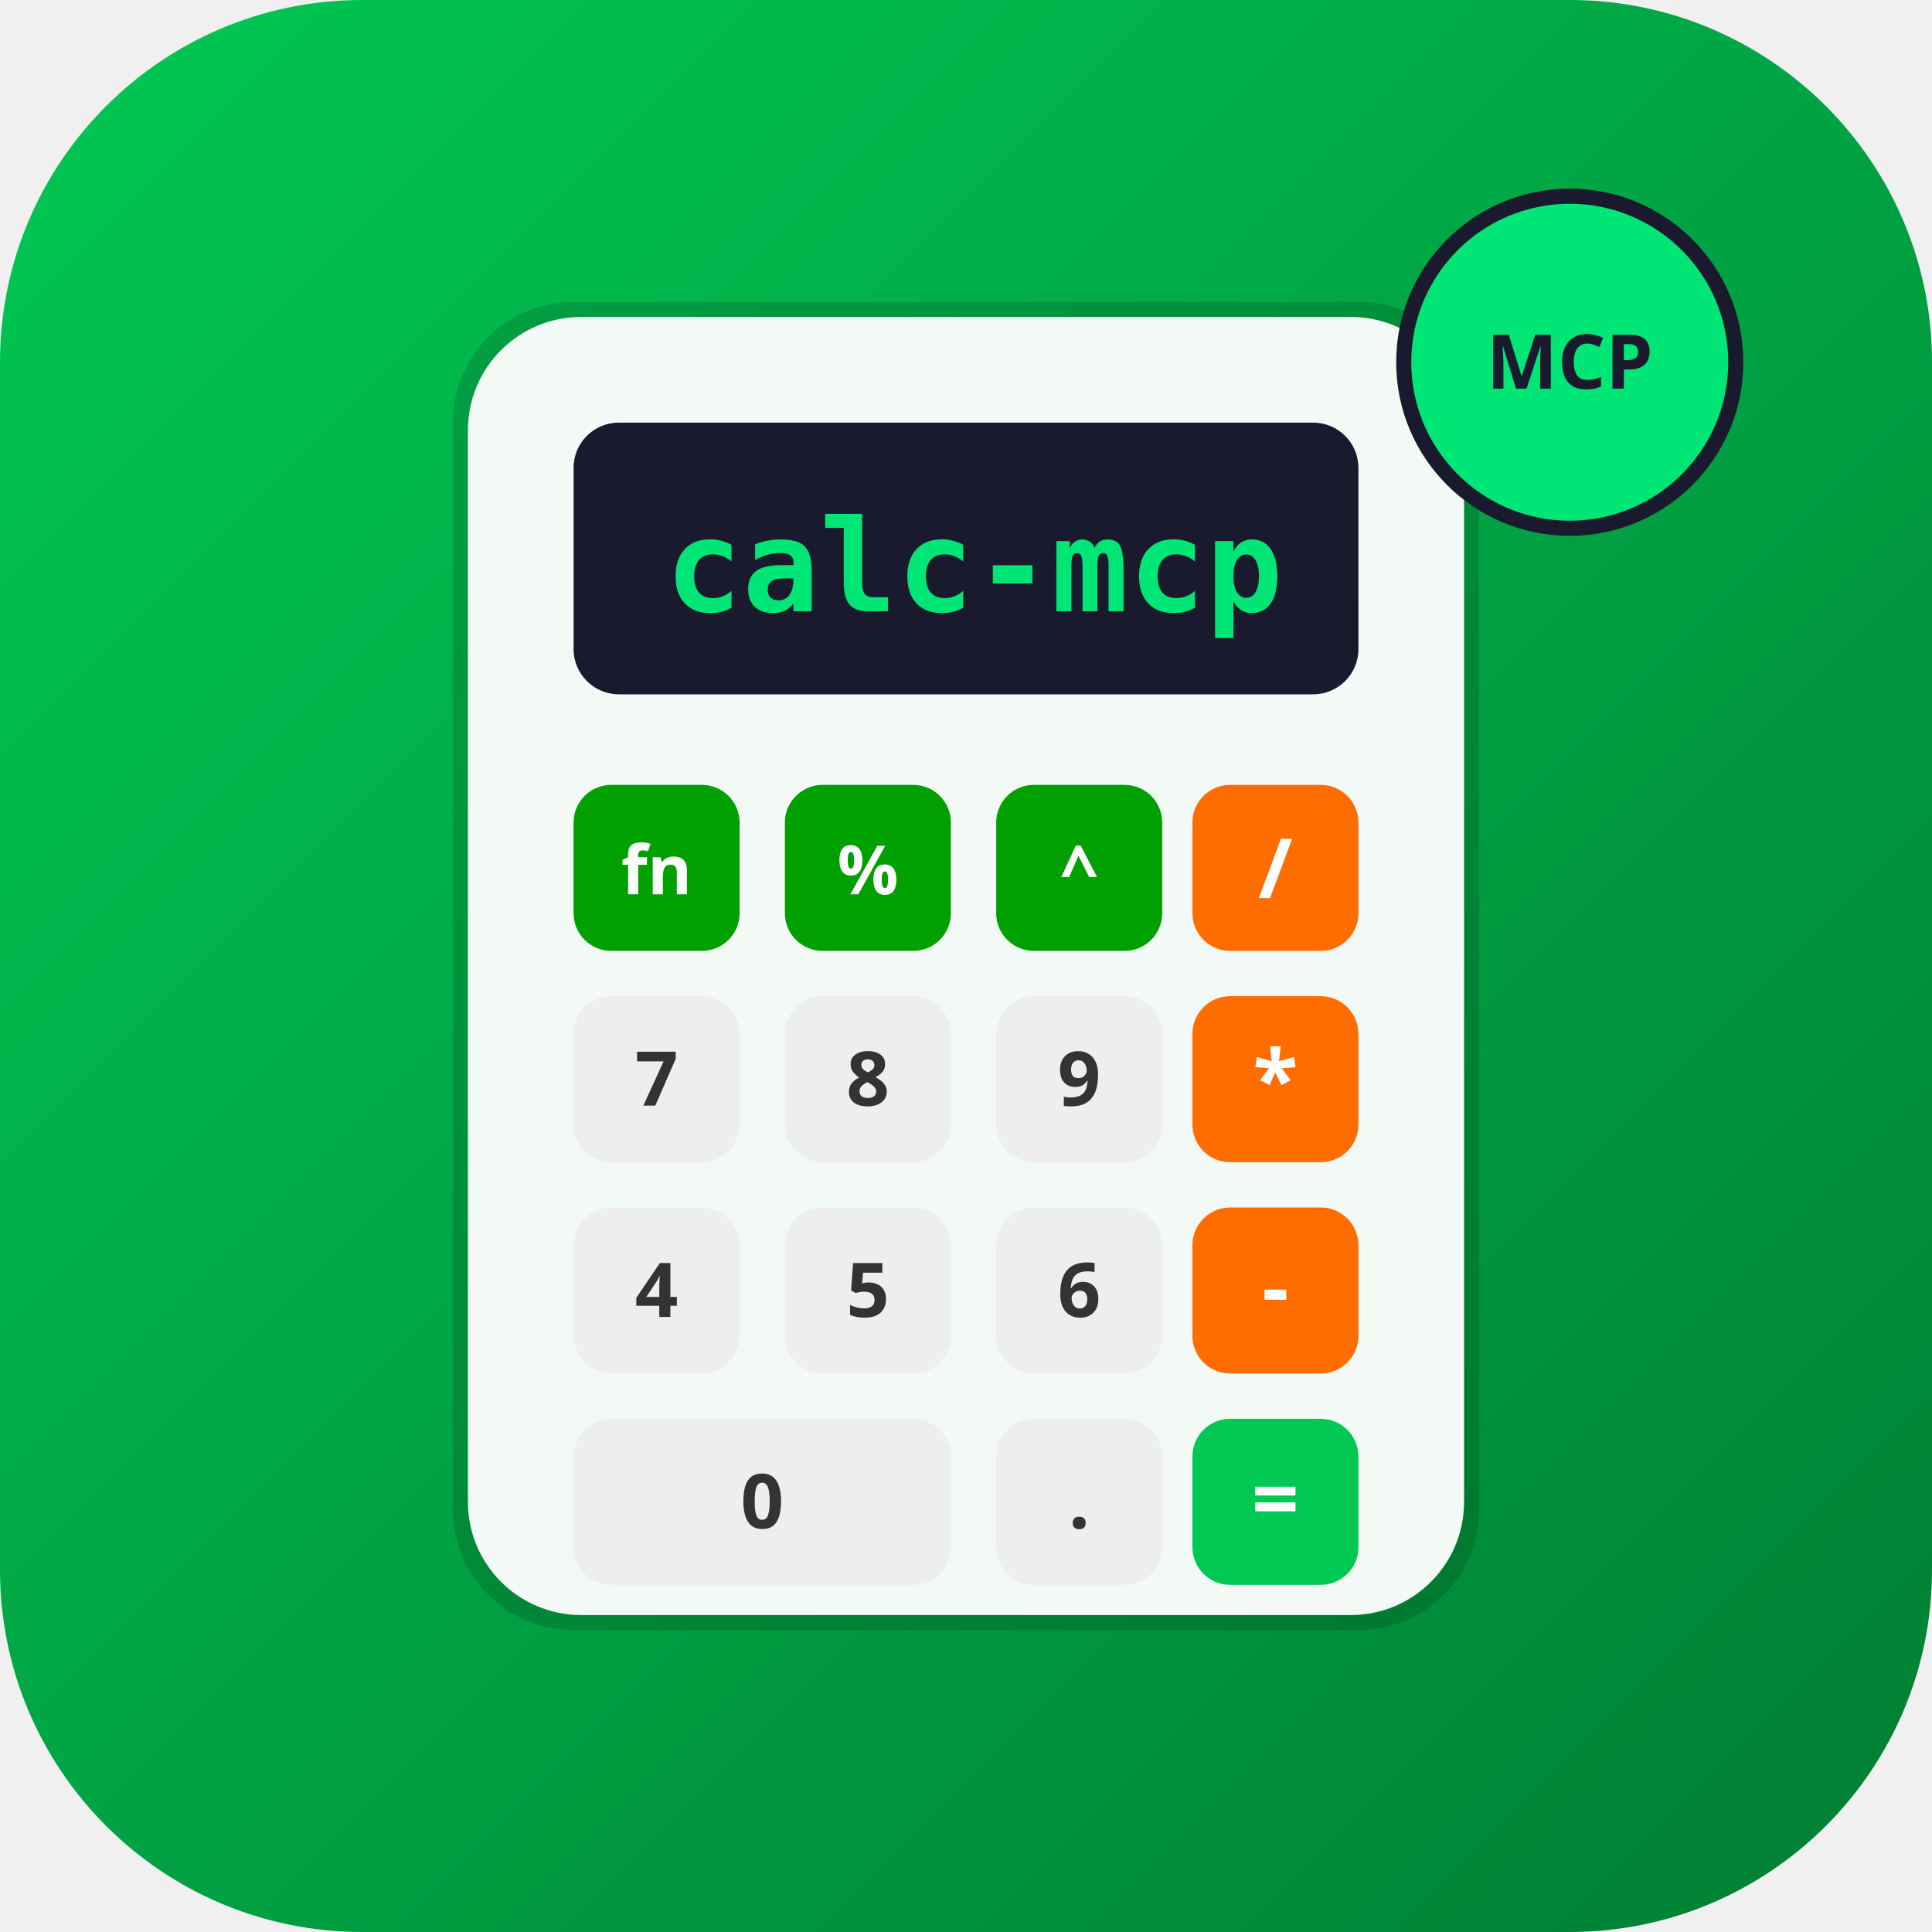
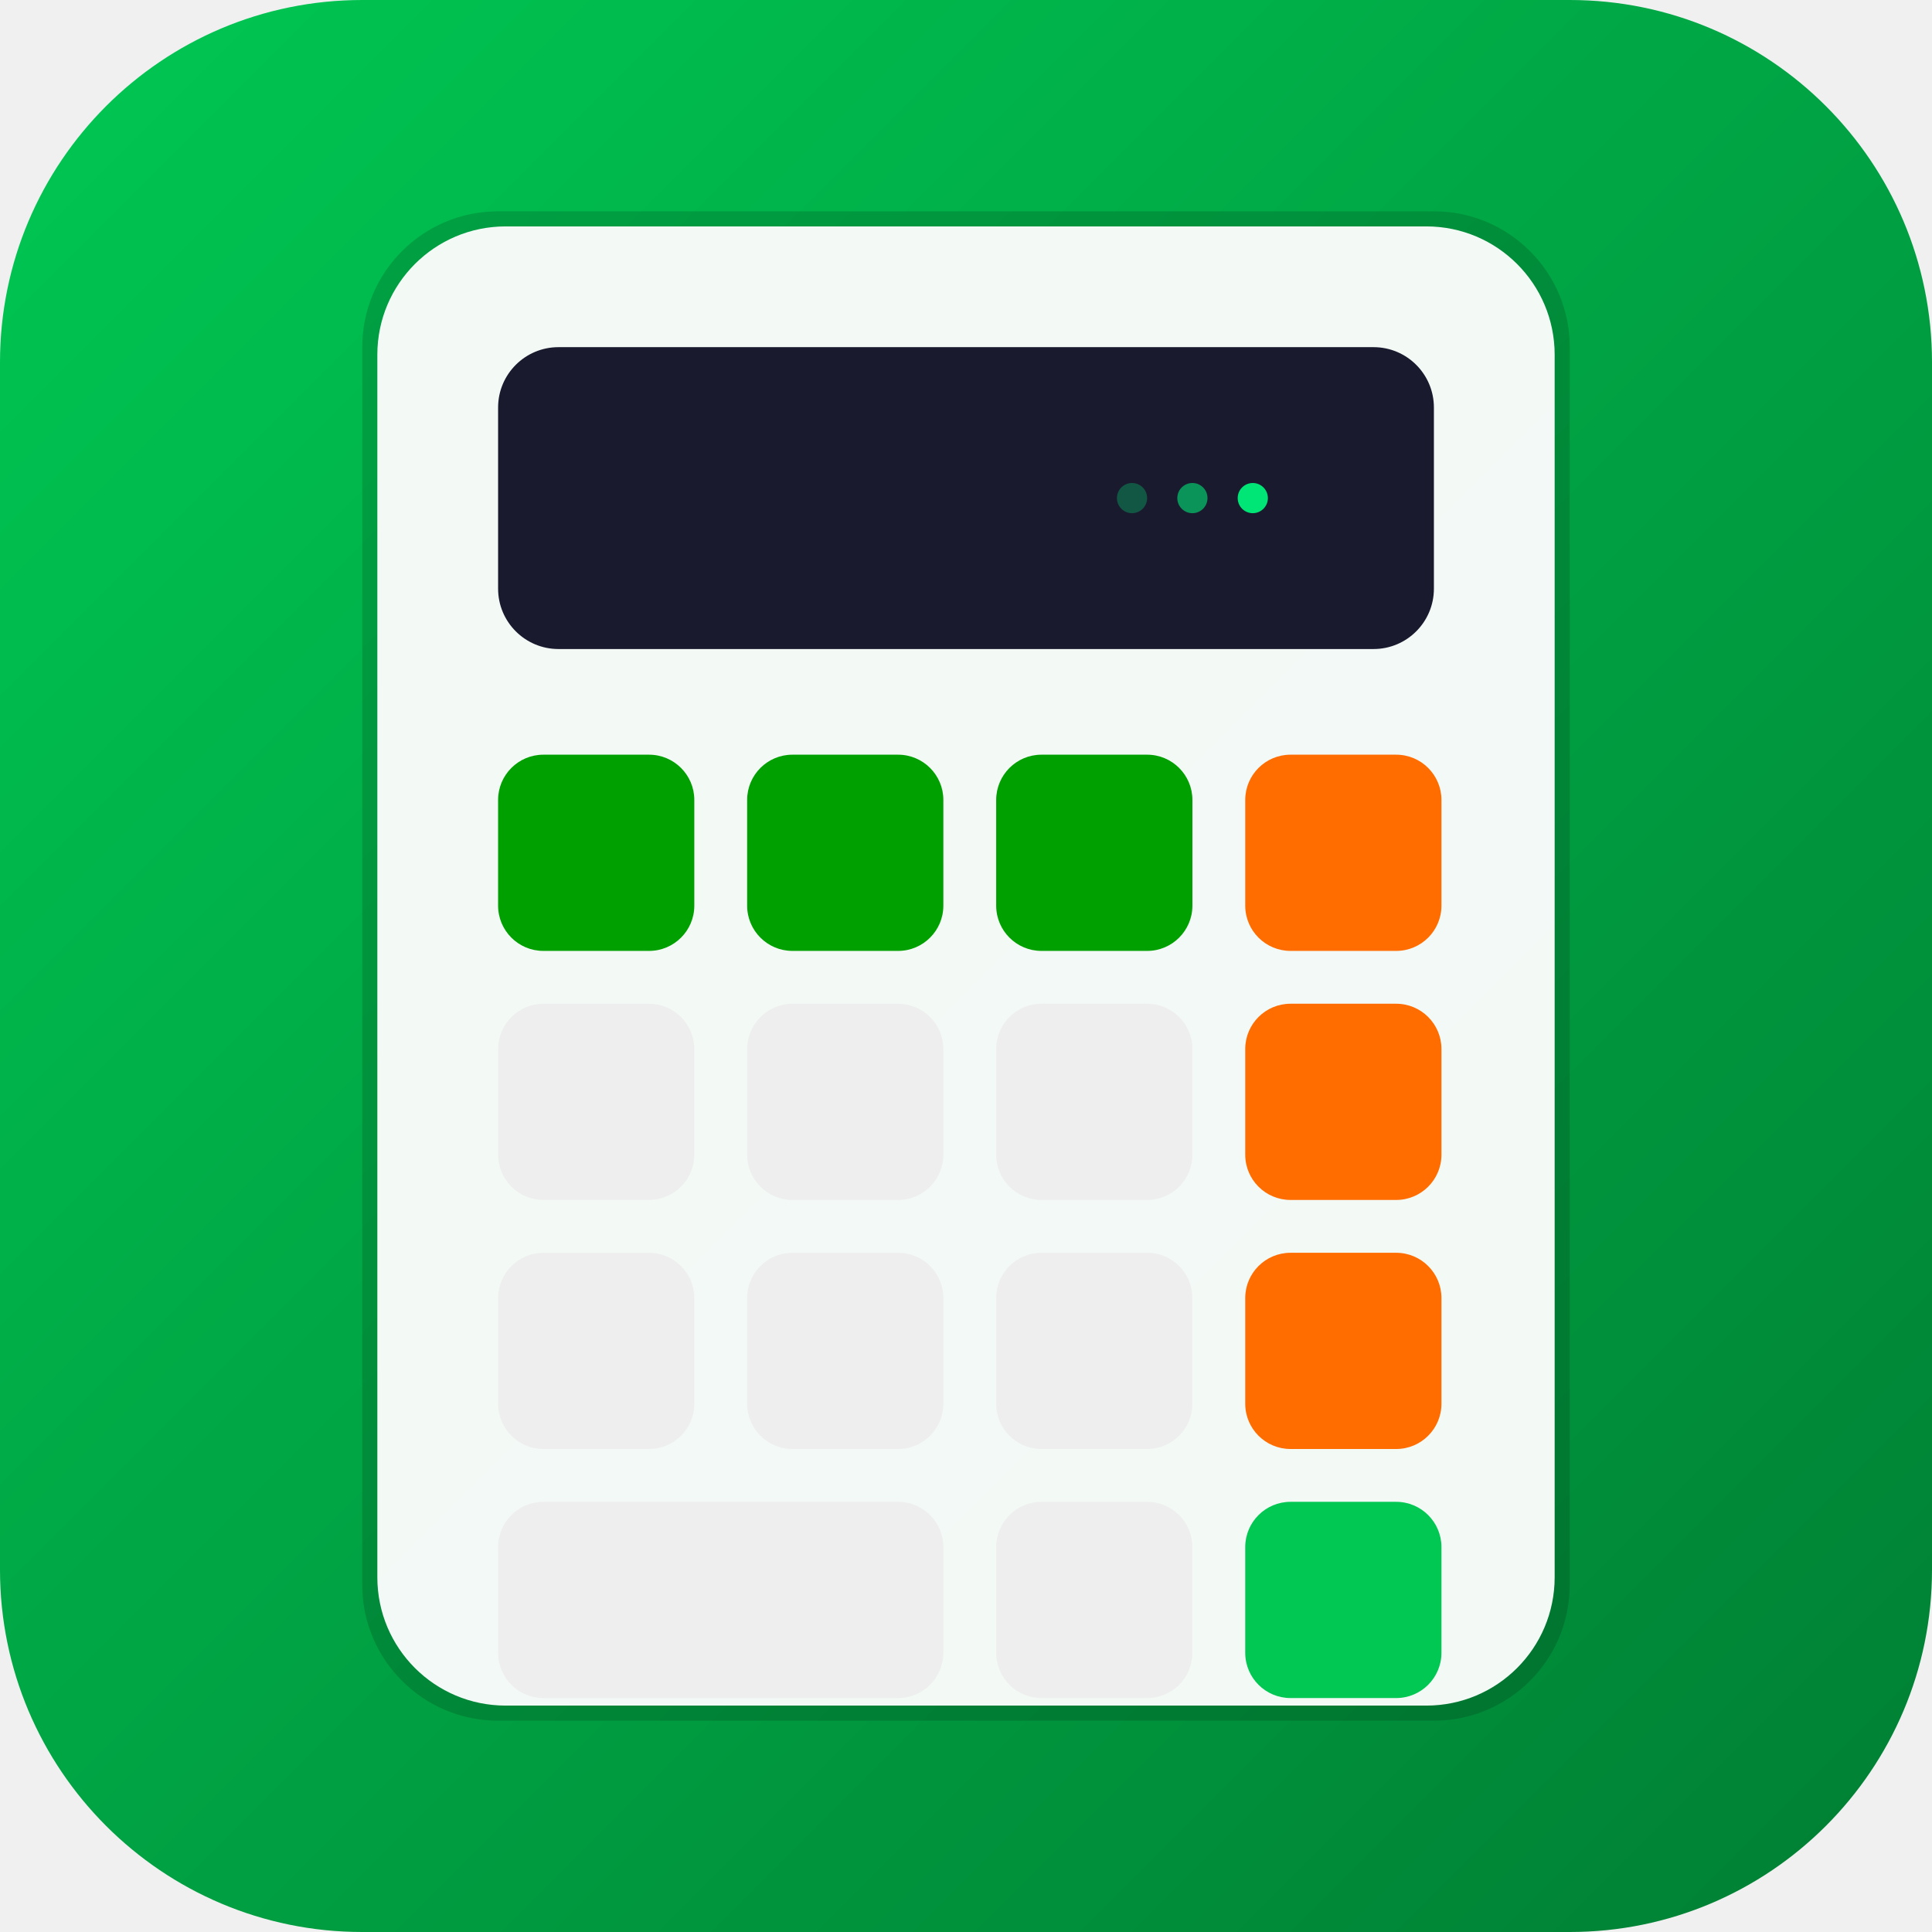
<svg xmlns="http://www.w3.org/2000/svg" viewBox="0 0 512 512">
  <defs>
    <linearGradient id="bg" x1="0%" y1="0%" x2="100%" y2="100%">
      <stop offset="0%" style="stop-color:#00c853" />
      <stop offset="100%" style="stop-color:#007e33" />
    </linearGradient>
  </defs>
  <rect width="512" height="512" rx="96" fill="url(#bg)" />
-   <rect x="120" y="80" width="272" height="352" rx="32" fill="rgba(0,0,0,0.15)" />
-   <rect x="124" y="84" width="264" height="344" rx="30" fill="white" opacity="0.95" />
-   <rect x="152" y="112" width="208" height="72" rx="12" fill="#1a1a2e" />
-   <text x="340" y="162" font-family="monospace" font-size="34" font-weight="bold" fill="#00e676" text-anchor="end">calc-mcp</text>
-   <rect x="152" y="208" width="44" height="44" rx="10" fill="#00a000" />
-   <rect x="208" y="208" width="44" height="44" rx="10" fill="#00a000" />
-   <rect x="264" y="208" width="44" height="44" rx="10" fill="#00a000" />
-   <rect x="316" y="208" width="44" height="44" rx="10" fill="#ff6d00" />
-   <rect x="152" y="264" width="44" height="44" rx="10" fill="#eeeeee" />
-   <rect x="208" y="264" width="44" height="44" rx="10" fill="#eeeeee" />
-   <rect x="264" y="264" width="44" height="44" rx="10" fill="#eeeeee" />
-   <rect x="316" y="264" width="44" height="44" rx="10" fill="#ff6d00" />
-   <rect x="152" y="320" width="44" height="44" rx="10" fill="#eeeeee" />
-   <rect x="208" y="320" width="44" height="44" rx="10" fill="#eeeeee" />
-   <rect x="264" y="320" width="44" height="44" rx="10" fill="#eeeeee" />
-   <rect x="316" y="320" width="44" height="44" rx="10" fill="#ff6d00" />
-   <rect x="152" y="376" width="100" height="44" rx="10" fill="#eeeeee" />
-   <rect x="264" y="376" width="44" height="44" rx="10" fill="#eeeeee" />
-   <rect x="316" y="376" width="44" height="44" rx="10" fill="#00c853" />
-   <text x="174" y="237" font-family="sans-serif" font-size="18" font-weight="bold" fill="white" text-anchor="middle">fn</text>
-   <text x="230" y="237" font-family="sans-serif" font-size="18" font-weight="bold" fill="white" text-anchor="middle">%</text>
-   <text x="286" y="237" font-family="sans-serif" font-size="18" font-weight="bold" fill="white" text-anchor="middle">^</text>
-   <text x="338" y="238" font-family="sans-serif" font-size="22" font-weight="bold" fill="white" text-anchor="middle">/</text>
-   <text x="174" y="293" font-family="sans-serif" font-size="20" font-weight="600" fill="#333" text-anchor="middle">7</text>
-   <text x="230" y="293" font-family="sans-serif" font-size="20" font-weight="600" fill="#333" text-anchor="middle">8</text>
-   <text x="286" y="293" font-family="sans-serif" font-size="20" font-weight="600" fill="#333" text-anchor="middle">9</text>
-   <text x="338" y="294" font-family="sans-serif" font-size="22" font-weight="bold" fill="white" text-anchor="middle">*</text>
-   <text x="174" y="349" font-family="sans-serif" font-size="20" font-weight="600" fill="#333" text-anchor="middle">4</text>
-   <text x="230" y="349" font-family="sans-serif" font-size="20" font-weight="600" fill="#333" text-anchor="middle">5</text>
-   <text x="286" y="349" font-family="sans-serif" font-size="20" font-weight="600" fill="#333" text-anchor="middle">6</text>
-   <text x="338" y="349" font-family="sans-serif" font-size="22" font-weight="bold" fill="white" text-anchor="middle">-</text>
-   <text x="202" y="405" font-family="sans-serif" font-size="20" font-weight="600" fill="#333" text-anchor="middle">0</text>
-   <text x="286" y="405" font-family="sans-serif" font-size="20" font-weight="600" fill="#333" text-anchor="middle">.</text>
-   <text x="338" y="405" font-family="sans-serif" font-size="22" font-weight="bold" fill="white" text-anchor="middle">=</text>
-   <circle cx="416" cy="96" r="46" fill="#1a1a2e" />
-   <circle cx="416" cy="96" r="42" fill="#00e676" />
-   <text x="416" y="103" font-family="sans-serif" font-size="20" font-weight="900" fill="#1a1a2e" text-anchor="middle">MCP</text>
+   <rect x="96" y="56" width="320" height="400" rx="36" fill="rgba(0,0,0,0.15)" />
+   <rect x="100" y="60" width="312" height="392" rx="34" fill="white" opacity="0.95" />
+   <rect x="132" y="92" width="248" height="80" rx="16" fill="#1a1a2e" />
+   <circle cx="332" cy="132" r="4" fill="#00e676" />
+   <circle cx="316" cy="132" r="4" fill="#00e676" opacity="0.6" />
+   <circle cx="300" cy="132" r="4" fill="#00e676" opacity="0.3" />
+   <rect x="132" y="200" width="52" height="52" rx="12" fill="#00a000" />
+   <rect x="198" y="200" width="52" height="52" rx="12" fill="#00a000" />
+   <rect x="264" y="200" width="52" height="52" rx="12" fill="#00a000" />
+   <rect x="330" y="200" width="52" height="52" rx="12" fill="#ff6d00" />
+   <rect x="132" y="266" width="52" height="52" rx="12" fill="#eeeeee" />
+   <rect x="198" y="266" width="52" height="52" rx="12" fill="#eeeeee" />
+   <rect x="264" y="266" width="52" height="52" rx="12" fill="#eeeeee" />
+   <rect x="330" y="266" width="52" height="52" rx="12" fill="#ff6d00" />
+   <rect x="132" y="332" width="52" height="52" rx="12" fill="#eeeeee" />
+   <rect x="198" y="332" width="52" height="52" rx="12" fill="#eeeeee" />
+   <rect x="264" y="332" width="52" height="52" rx="12" fill="#eeeeee" />
+   <rect x="330" y="332" width="52" height="52" rx="12" fill="#ff6d00" />
+   <rect x="132" y="398" width="118" height="52" rx="12" fill="#eeeeee" />
+   <rect x="264" y="398" width="52" height="52" rx="12" fill="#eeeeee" />
+   <rect x="330" y="398" width="52" height="52" rx="12" fill="#00c853" />
</svg>
